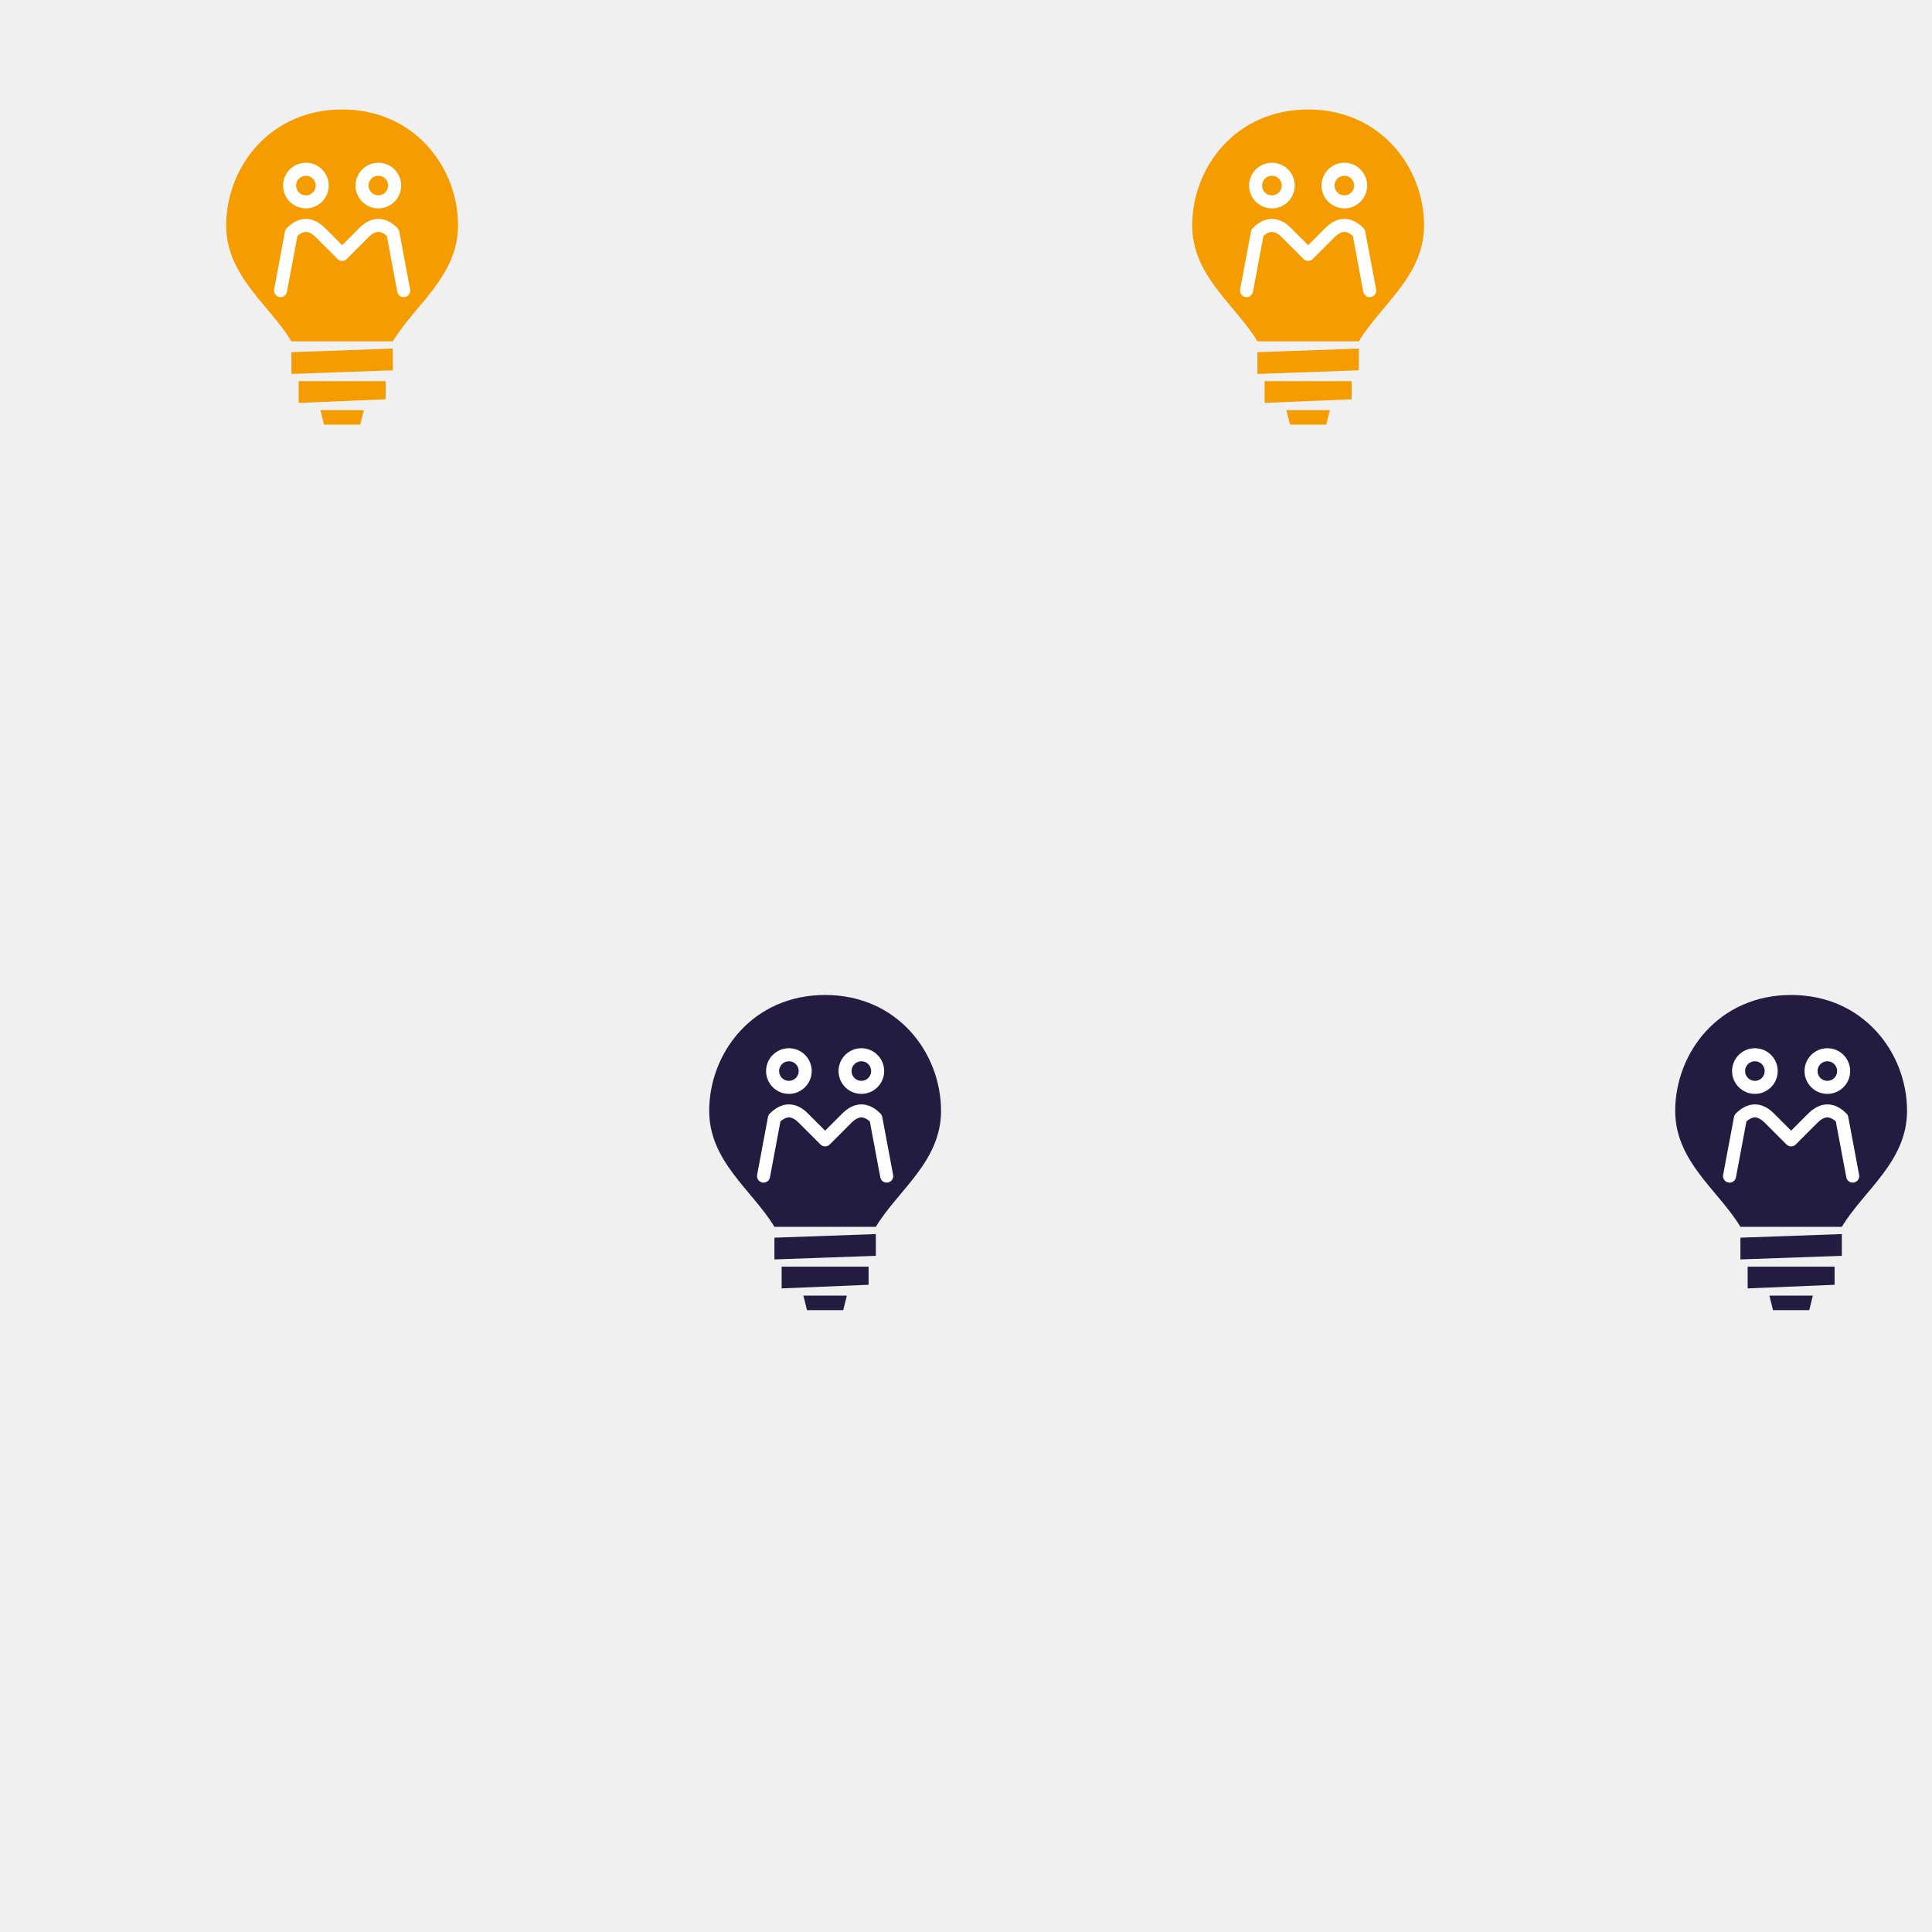
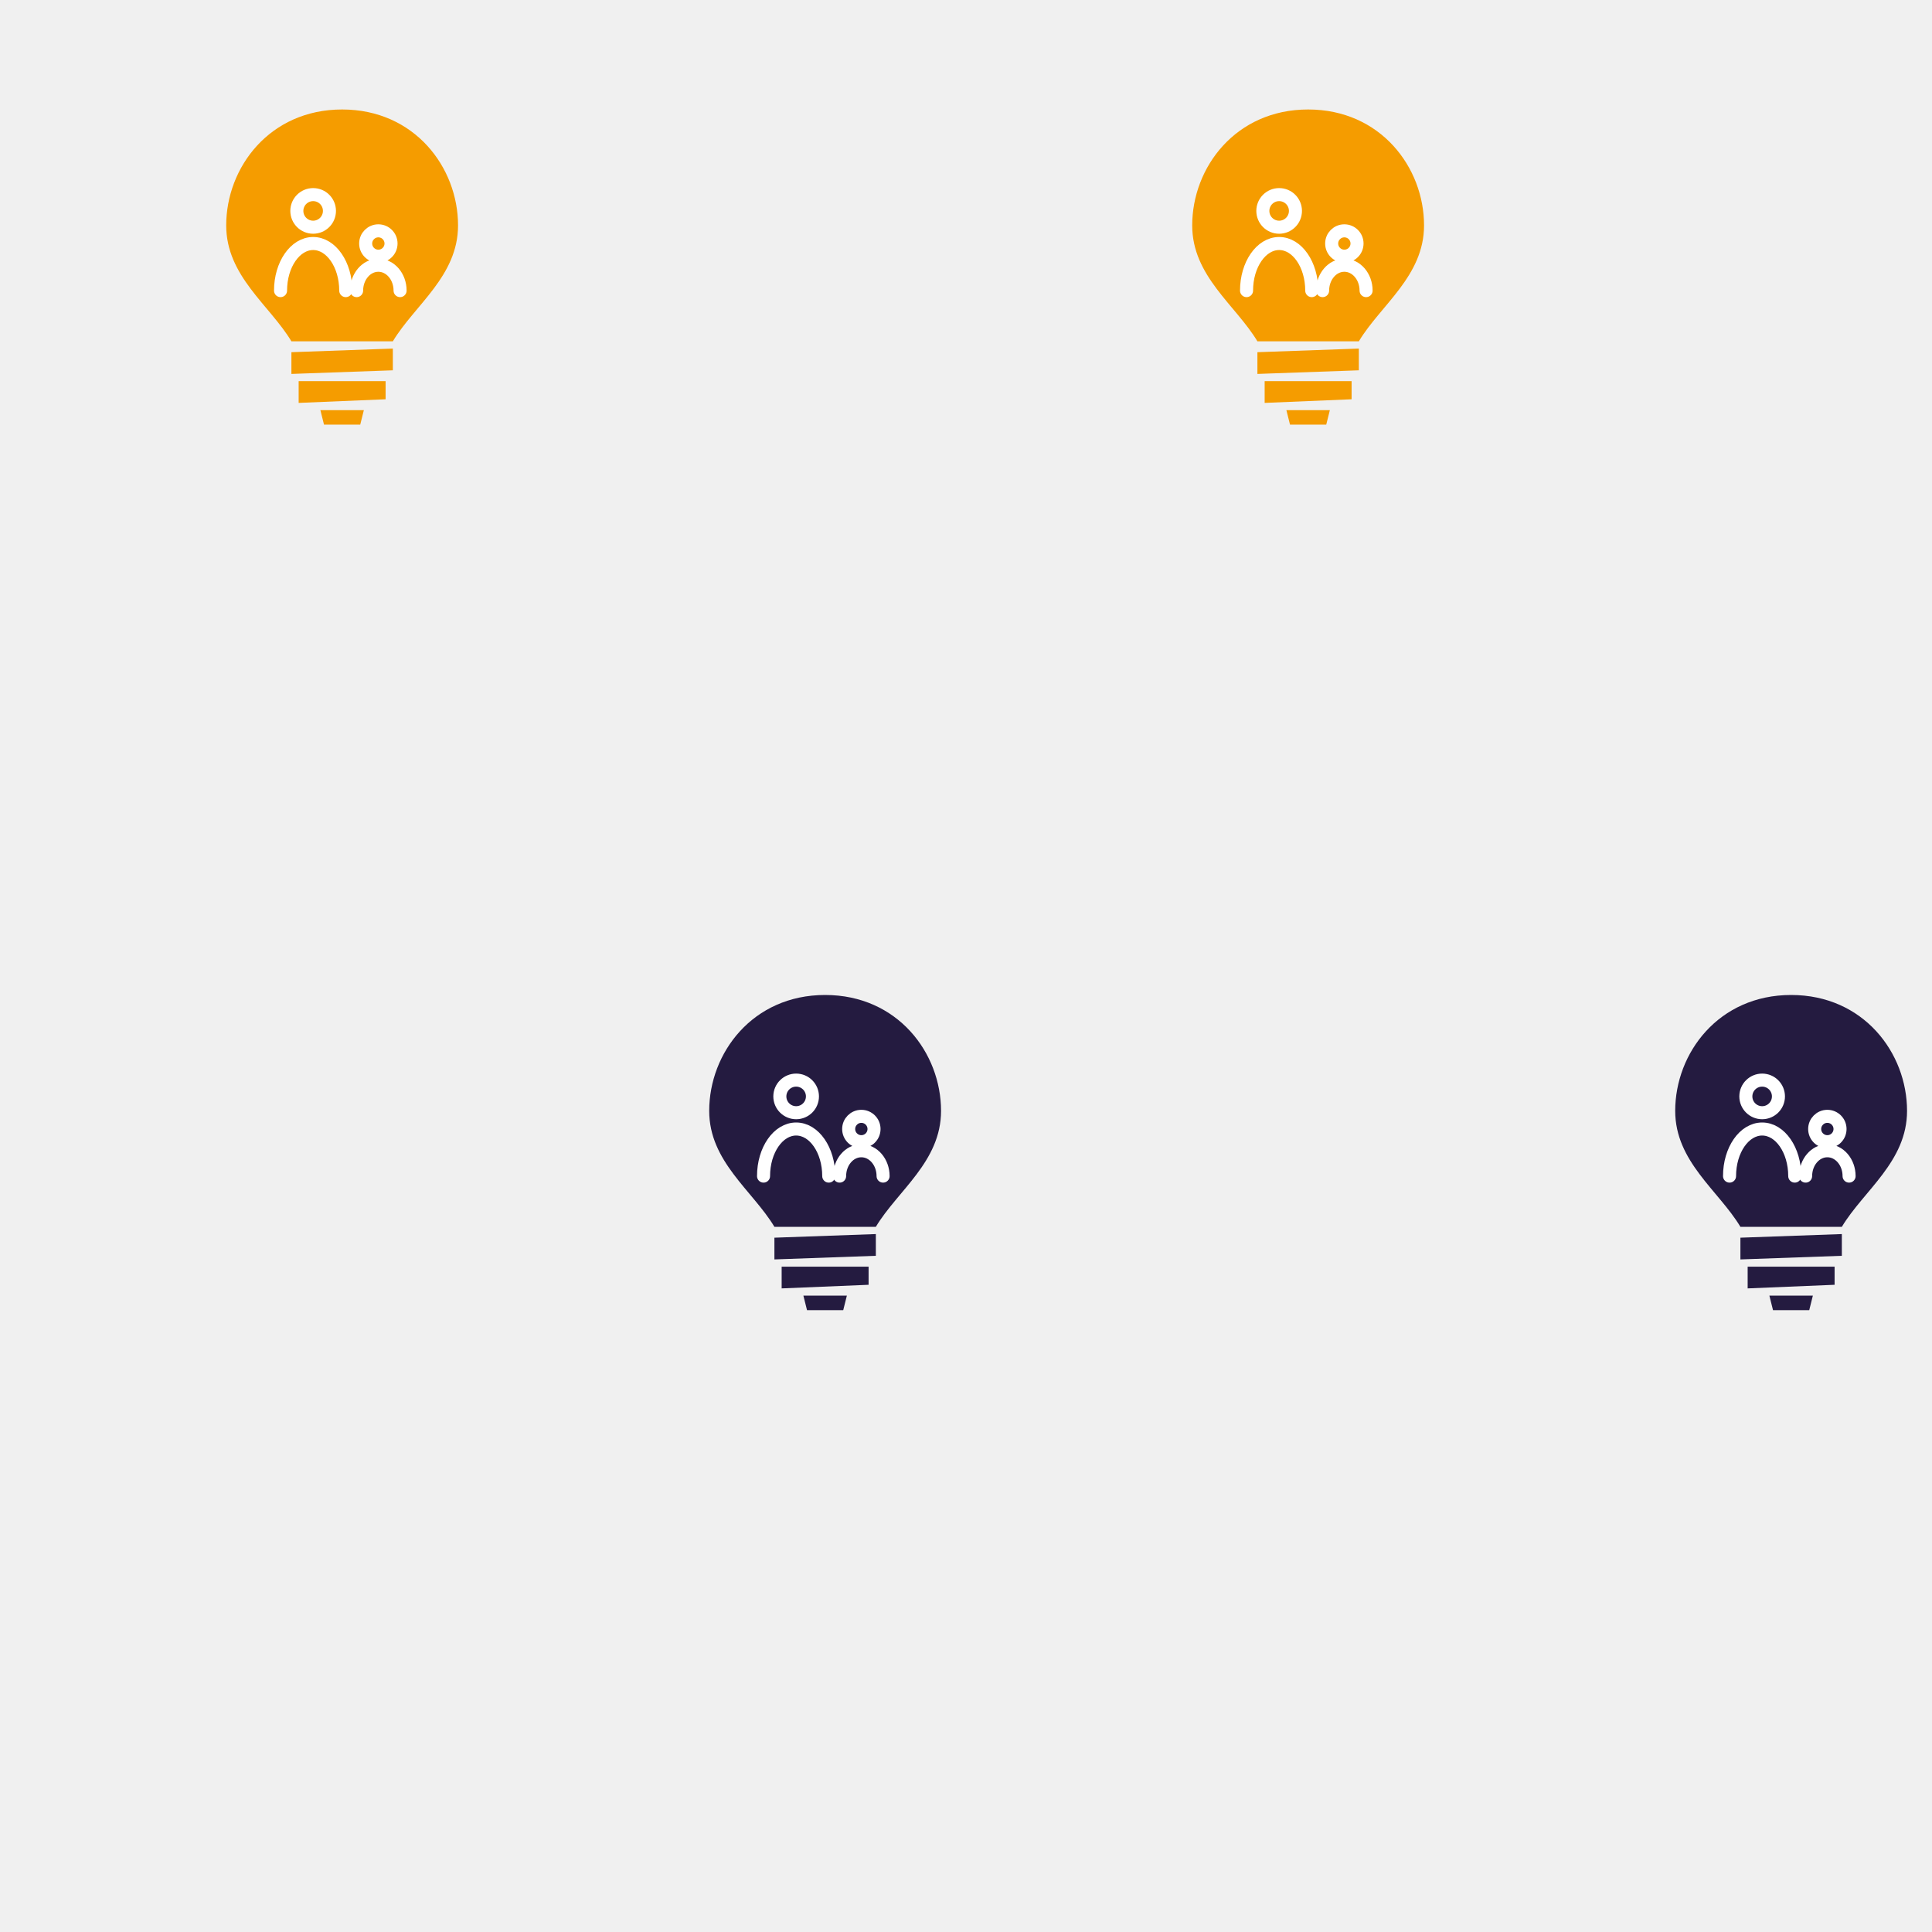
<svg xmlns="http://www.w3.org/2000/svg" width="240" height="240" viewBox="0 0 240 240">
  <g transform="translate(20,10) scale(.45)">
    <path d="M50,8 C70,8 82,24 82,40 C82,54 70,62 64,72 L36,72 C30,62 18,54 18,40 C18,24 30,8 50,8 Z" fill="#f59c00" />
    <polygon points="36,75 64,74 64,80 36,81" fill="#f59c00" />
    <polygon points="38,83 62,83 62,88 38,89" fill="#f59c00" />
    <polygon points="44,91 56,91 55,95 45,95" fill="#f59c00" />
    <g fill="none" stroke="#fff" stroke-width="3.6" stroke-linejoin="round" stroke-linecap="round">
-       <circle cx="40" cy="29" r="4.5" />
-       <circle cx="60" cy="29" r="4.5" />
-       <path d="M33,58 L36,42 Q40,38 44,42 L50,48 L56,42 Q60,38 64,42 L67,58" />
+       <circle cx="42" cy="36" r="4.5" />
+       <path d="M33,58 A9,13 0 0 1 51,58" />
+       <circle cx="60" cy="45" r="3.5" />
+       <path d="M54,58 A6,7 0 0 1 66,58" />
    </g>
  </g>
  <g transform="translate(140,10) scale(.45)">
    <path d="M50,8 C70,8 82,24 82,40 C82,54 70,62 64,72 L36,72 C30,62 18,54 18,40 C18,24 30,8 50,8 Z" fill="#f59c00" />
    <polygon points="36,75 64,74 64,80 36,81" fill="#f59c00" />
    <polygon points="38,83 62,83 62,88 38,89" fill="#f59c00" />
    <polygon points="44,91 56,91 55,95 45,95" fill="#f59c00" />
    <g fill="none" stroke="#fff" stroke-width="3.6" stroke-linejoin="round" stroke-linecap="round">
-       <circle cx="40" cy="29" r="4.5" />
-       <circle cx="60" cy="29" r="4.5" />
-       <path d="M33,58 L36,42 Q40,38 44,42 L50,48 L56,42 Q60,38 64,42 L67,58" />
+       <circle cx="42" cy="36" r="4.5" />
+       <path d="M33,58 A9,13 0 0 1 51,58" />
+       <circle cx="60" cy="45" r="3.5" />
+       <path d="M54,58 A6,7 0 0 1 66,58" />
    </g>
  </g>
  <g transform="translate(80,120) scale(.45)">
    <path d="M50,8 C70,8 82,24 82,40 C82,54 70,62 64,72 L36,72 C30,62 18,54 18,40 C18,24 30,8 50,8 Z" fill="#241b40" />
    <polygon points="36,75 64,74 64,80 36,81" fill="#241b40" />
    <polygon points="38,83 62,83 62,88 38,89" fill="#241b40" />
    <polygon points="44,91 56,91 55,95 45,95" fill="#241b40" />
    <g fill="none" stroke="#fff" stroke-width="3.6" stroke-linejoin="round" stroke-linecap="round">
-       <circle cx="40" cy="29" r="4.5" />
-       <circle cx="60" cy="29" r="4.5" />
-       <path d="M33,58 L36,42 Q40,38 44,42 L50,48 L56,42 Q60,38 64,42 L67,58" />
+       <circle cx="42" cy="36" r="4.5" />
+       <path d="M33,58 A9,13 0 0 1 51,58" />
+       <circle cx="60" cy="45" r="3.5" />
+       <path d="M54,58 A6,7 0 0 1 66,58" />
    </g>
  </g>
  <g transform="translate(200,120) scale(.45)">
    <path d="M50,8 C70,8 82,24 82,40 C82,54 70,62 64,72 L36,72 C30,62 18,54 18,40 C18,24 30,8 50,8 Z" fill="#241b40" />
    <polygon points="36,75 64,74 64,80 36,81" fill="#241b40" />
    <polygon points="38,83 62,83 62,88 38,89" fill="#241b40" />
    <polygon points="44,91 56,91 55,95 45,95" fill="#241b40" />
    <g fill="none" stroke="#fff" stroke-width="3.6" stroke-linejoin="round" stroke-linecap="round">
-       <circle cx="40" cy="29" r="4.5" />
-       <circle cx="60" cy="29" r="4.5" />
-       <path d="M33,58 L36,42 Q40,38 44,42 L50,48 L56,42 Q60,38 64,42 L67,58" />
+       <circle cx="42" cy="36" r="4.5" />
+       <path d="M33,58 A9,13 0 0 1 51,58" />
+       <circle cx="60" cy="45" r="3.5" />
+       <path d="M54,58 A6,7 0 0 1 66,58" />
    </g>
  </g>
</svg>
